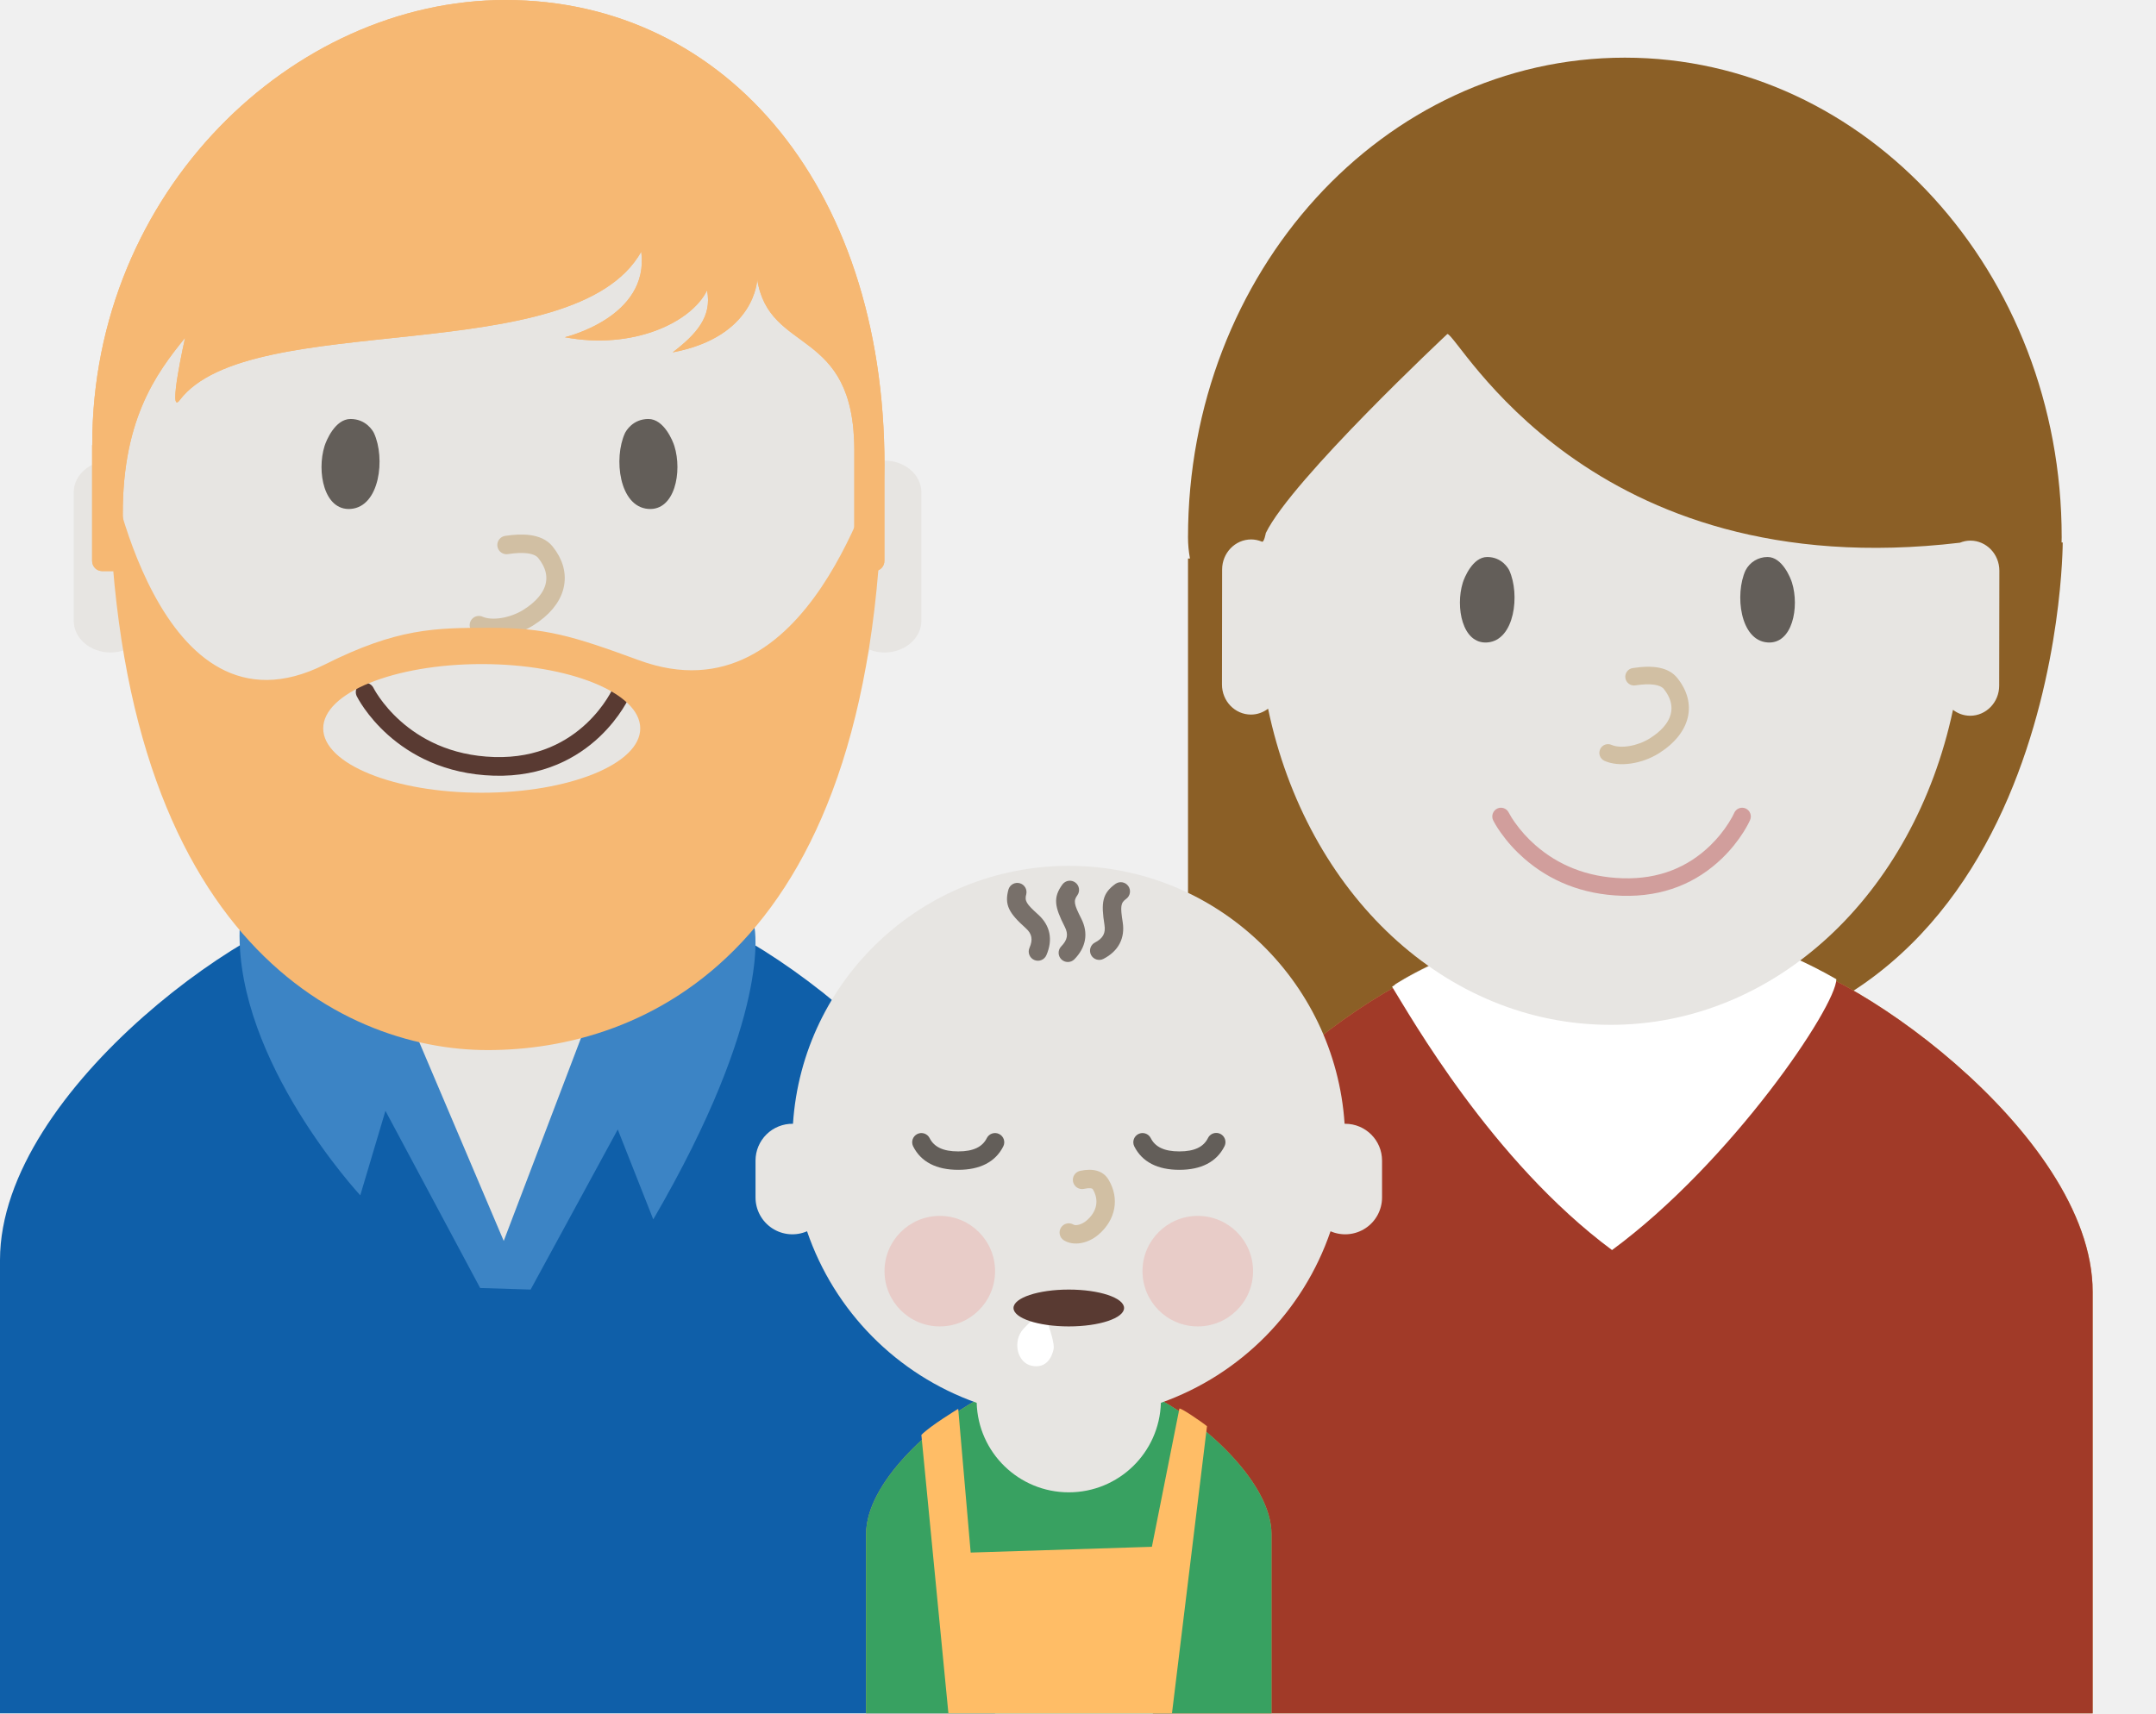
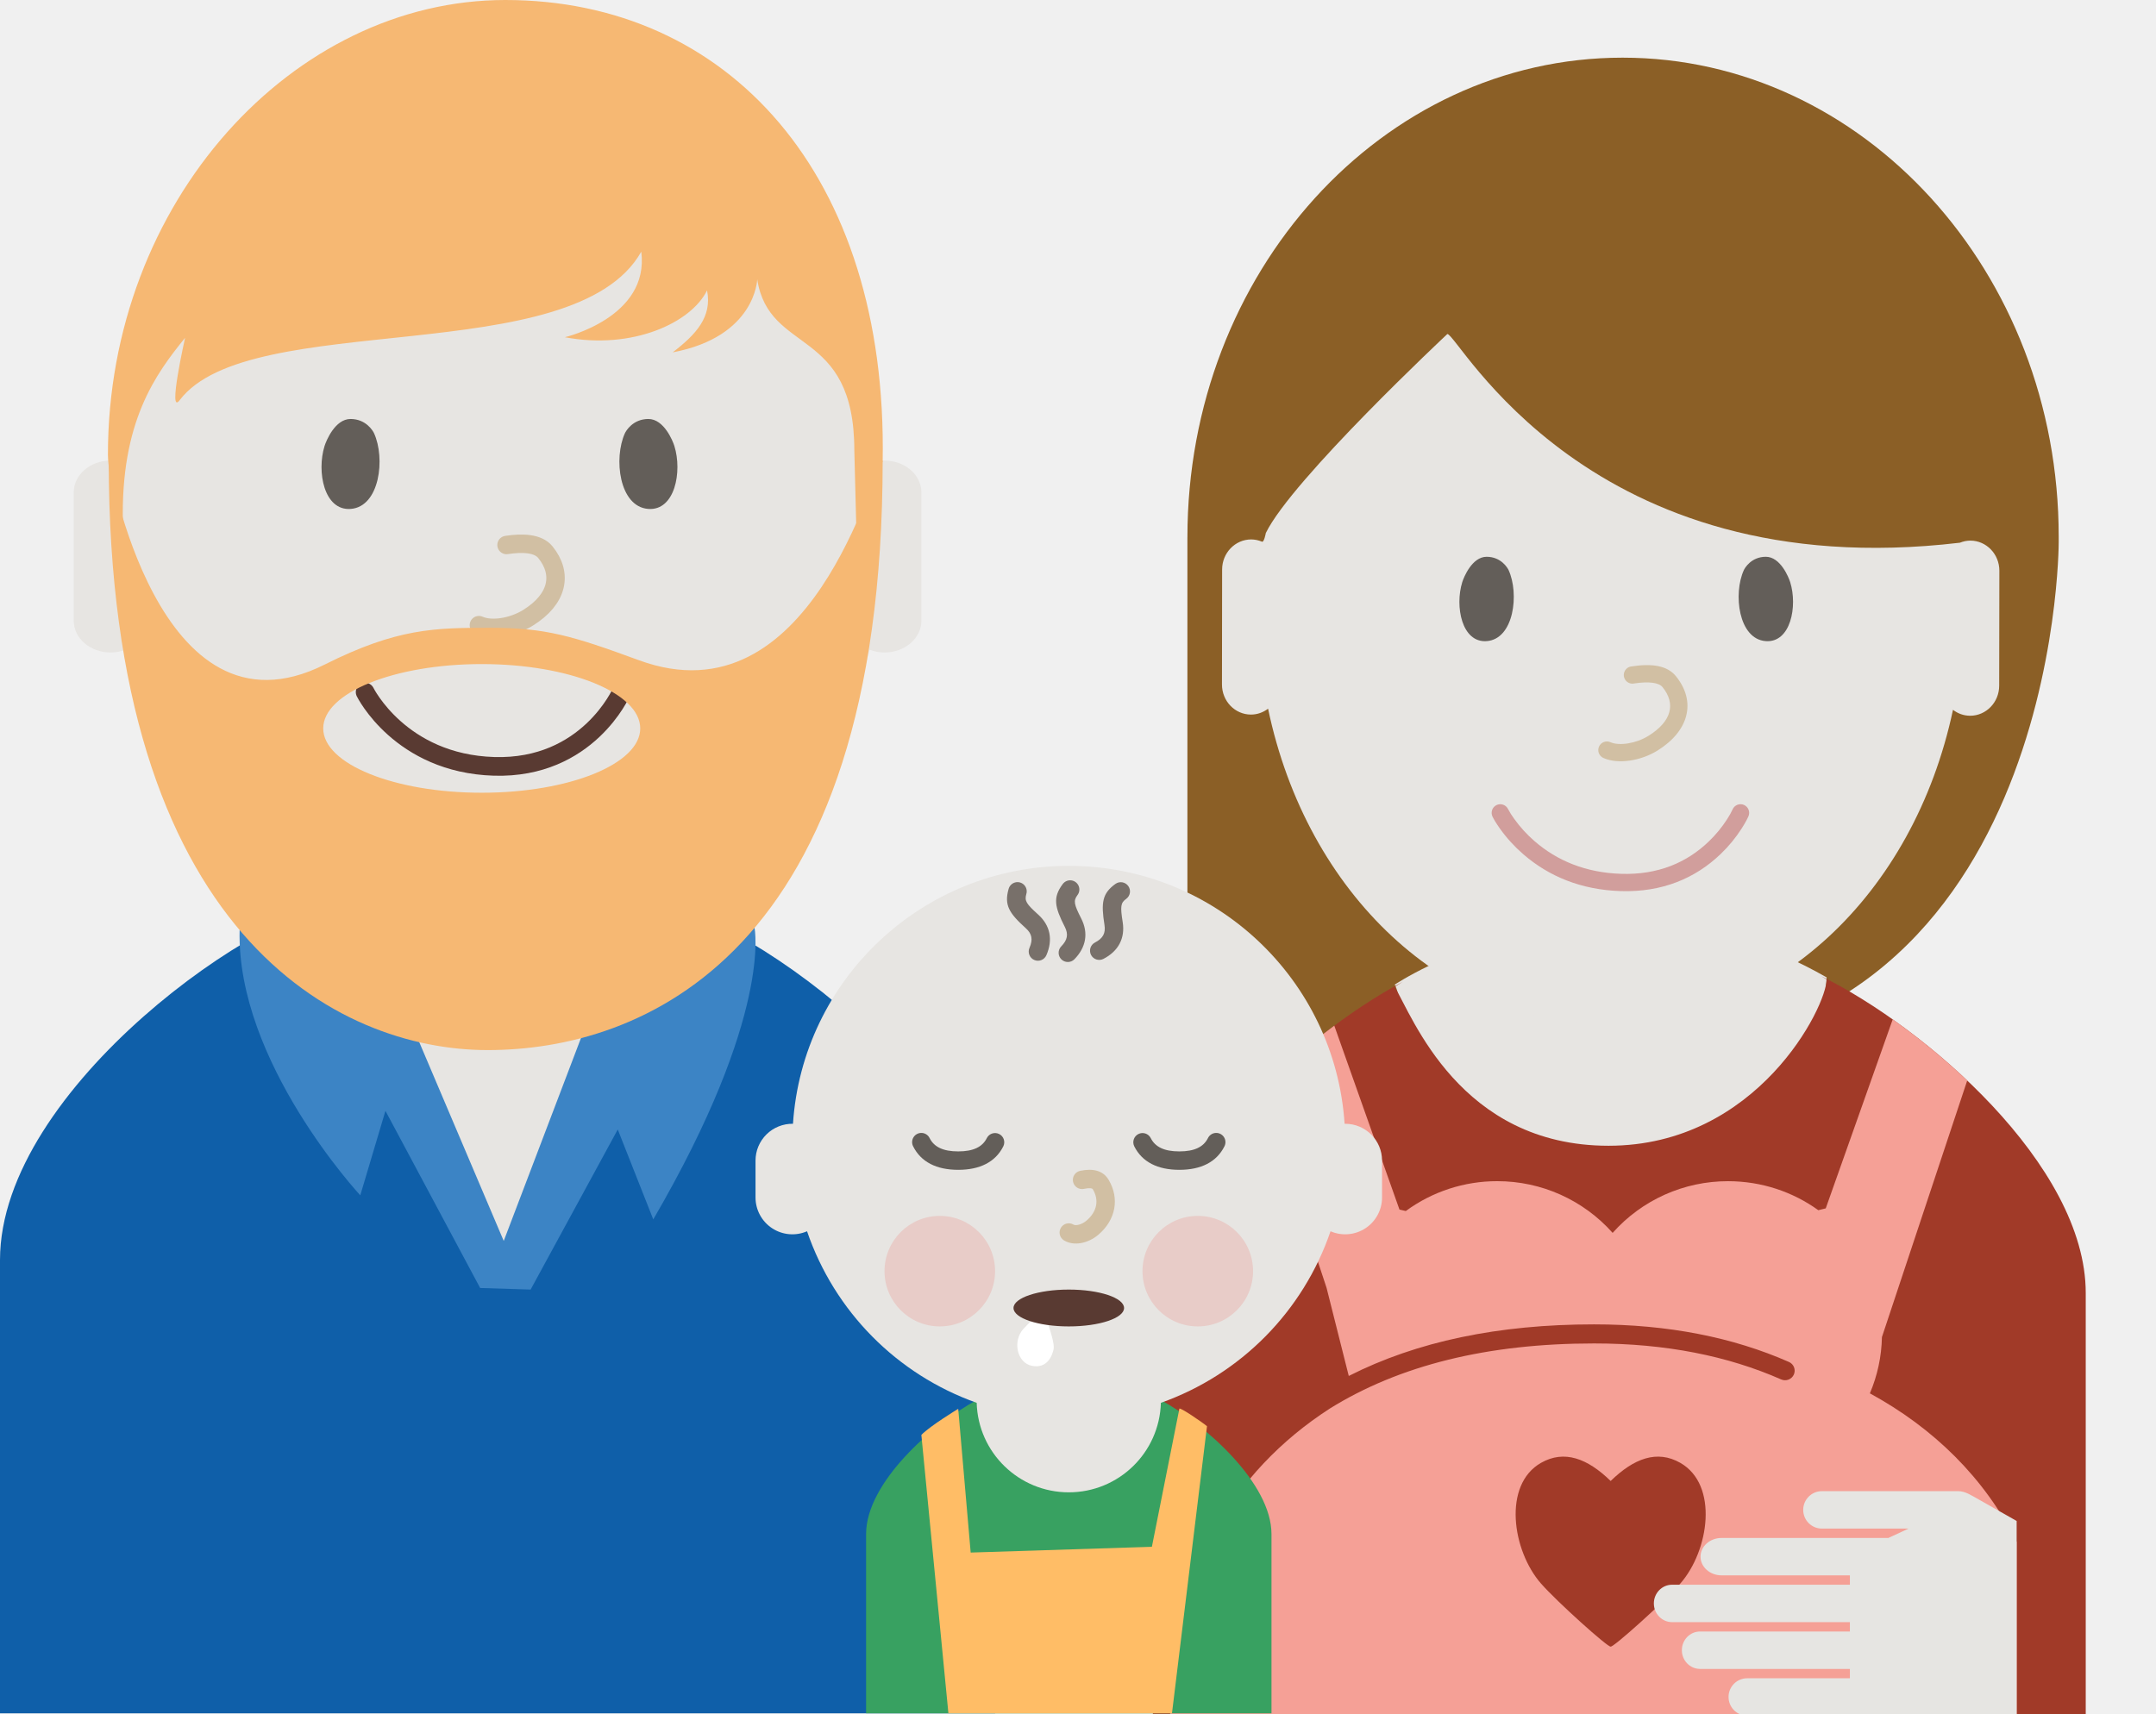
- <svg xmlns="http://www.w3.org/2000/svg" xmlns:xlink="http://www.w3.org/1999/xlink" width="117" height="93" viewBox="0 0 117 93">
-   <defs>
-     <path id="a" d="M.106 27.186A6.274 6.274 0 0 1 0 26.032C0 11.655 10.613 0 23.707 0 36.8 0 47.412 11.655 47.412 26.032c0 .095-.002.19-.006.285l.062-.001s.027 27.71-23.768 27.71C-.092 54.025 0 63.561 0 63.561V27.188l.106-.002z" />
-     <path id="c" d="M25.38 0h-7.618C13.654 0 0 9.553 0 18.25v22.88h51V18.25C51 9.553 37.108 0 33 0h-7.62z" />
-     <path id="e" d="M1.589 30.72a.541.541 0 0 0 .081-.273v-2c-.144-5.564 1.786-8.148 3.374-10.11 0 0-.965 4.275-.294 3.385 3.8-5.02 21.4-1.581 25.05-8.06.46 3.567-4.148 4.643-4.148 4.643 3.673.696 6.855-.784 7.718-2.542.283 1.433-.589 2.384-1.865 3.364 4.514-.855 4.587-3.966 4.587-3.966.643 4.127 5.27 2.542 5.27 9.298v5.988c0 .306.244.553.546.553h.54a.55.55 0 0 0 .545-.553v-4.448C43.273 10.42 34.5 0 22.423 0 10.894 0 0 10.39.006 24.143c-.001.011-.007.023-.007.035v6.269c0 .306.244.553.544.553h.58c.167 0 .31-.08.41-.198" />
-     <path id="g" d="M20.242 18.031c-4.751 0-8.602-1.564-8.602-3.492 0-1.929 3.85-3.492 8.602-3.492 4.75 0 8.602 1.563 8.602 3.492 0 1.928-3.851 3.492-8.602 3.492m.46-8.954c-3.002 0-5.043.018-8.981 1.996C2.615 15.643 0 0 0 0c0 25.732 12.461 32 20.564 32C28.795 32 42 27.019 42 0c-.55.43-3.894 14.267-13.228 10.838-3.623-1.33-5.07-1.76-8.07-1.76z" />
-     <path id="i" d="M64 60.159v9.73H42v-9.73c0-2.784 3.594-5.962 6-7.27h10c2.428 1.331 6 4.518 6 7.27z" />
-   </defs>
+ <svg xmlns="http://www.w3.org/2000/svg" width="117" height="93" viewBox="0 0 117 93">
  <g fill="none" fill-rule="evenodd">
-     <g transform="translate(64.47 3.13)">
-       <mask id="b" fill="#fff">
-         <use xlink:href="#a" />
-       </mask>
-       <g fill="#8B5F26" mask="url(#b)">
-         <path d="M-8.47-.938h65v74h-65z" />
-       </g>
-     </g>
+     <path fill="#8B5F26" d="M64.438 29.162c0-14.377 10.57-26.032 23.614-26.032 13.04 0 23.668 11.623 23.668 26v.316s.027 27.71-23.675 27.71c-23.7 0-23.608 9.536-23.608 9.536V30.318v-1.156z" />
    <path fill="#E7E5E2" d="M75.688 53.448c.957 1.531 3.646 28.432 11.718 28.432 8.074 0 11.719-27.4 11.719-28.827-12.361-7.081-23.438.395-23.438.395z" />
-     <g transform="translate(62.563 51.875)">
-       <mask id="d" fill="#fff">
-         <use xlink:href="#c" />
-       </mask>
-       <use fill="#D8A25D" xlink:href="#c" />
-       <g mask="url(#d)">
-         <path fill="#A13A28" d="M-31.167 67.76h119v-93h-119z" />
-       </g>
-     </g>
-     <path fill="#FFF" d="M75.544 53.56c.985 1.58 5.41 9.448 11.936 14.295 6.48-4.773 12.173-13.23 12.173-14.703-12.715-7.311-24.109.408-24.109.408z" />
+     <path fill="#A13A28" d="M98.825 52.986c5.621 2.764 14.362 10.253 14.362 17.197V93.13H62.563V70.183c0-6.7 7.998-13.907 13.554-16.888-.281.172-.43.275-.43.275.958 1.586 3.531 8.623 11.603 8.623 8.074 0 11.835-7.555 11.835-9.032-.1-.06-.2-.118-.3-.175z" />
+     <path fill="#F5A096" d="M102.712 55.334a36.674 36.674 0 0 1 4.044 3.316l-4.629 13.929a8.204 8.204 0 0 1-.654 3.054c3.446 1.878 6.213 4.571 7.965 8.065v9.432H63.5c0-7.668 3.367-13.243 8.657-16.667 3.789-2.357 8.569-3.539 14.35-3.539 3.882 0 7.253.677 10.15 1.953a.524.524 0 0 0 .69-.264.517.517 0 0 0-.266-.684c-3.034-1.336-6.55-2.04-10.574-2.04-5.194 0-9.633.93-13.313 2.8l-1.205-4.783-3.569-10.793a35.803 35.803 0 0 1 3.988-3.439l3.537 9.983.344.079a8.357 8.357 0 0 1 4.96-1.62 8.36 8.36 0 0 1 6.264 2.807 8.36 8.36 0 0 1 6.264-2.806c1.83 0 3.522.584 4.898 1.574.134-.032.269-.065.403-.099l3.634-10.258z" />
+     <path fill="#A13A28" d="M83.628 85.96c-1.567-1.788-2.09-5.364 0-6.555 1.26-.718 2.519-.243 3.778.985 1.26-1.228 2.519-1.703 3.778-.985 2.09 1.191 1.568 4.767 0 6.554-.879 1.002-3.646 3.484-3.778 3.42-.132.064-2.899-2.418-3.778-3.42z" />
+     <path fill="#E6E5E2" fill-rule="nonzero" d="M109.438 82.56v10.57H94.816c-.56 0-1.013-.455-1.013-1.016 0-.56.453-1.015 1.013-1.015h5.572v-.508h-8.131c-.546 0-.987-.455-.987-1.015 0-.561.441-1.016.987-1.016h8.131v-.508h-9.65c-.545 0-.988-.455-.988-1.016 0-.56.443-1.015.988-1.015h9.65v-.508h-6.962c-.63 0-1.143-.455-1.143-1.016 0-.56.512-1.015 1.143-1.015h9.051l1.093-.508h-4.702c-.56 0-1.013-.455-1.013-1.016 0-.56.454-1.016 1.013-1.016h7.4c.396 0 .73.241 1.212.508.213.118.865.488 1.958 1.11z" />
    <path fill="#E7E5E2" d="M68.693 28.93s-.098.559-.225.467a1.522 1.522 0 0 0-.568-.116c-.87 0-1.577.73-1.579 1.631l-.008 6.24c-.002.903.701 1.635 1.572 1.636.349 0 .668-.12.93-.319 2.105 10.049 9.61 17.146 18.557 17.161 8.949.015 16.477-7.058 18.611-17.1.26.2.58.321.93.322.87 0 1.576-.73 1.577-1.63l.01-6.241c0-.902-.703-1.634-1.573-1.636-.2 0-.392.043-.568.114C86.178 31.85 79.139 18.13 78.544 18.13c0 0-8.44 7.9-9.85 10.8z" />
    <g>
-       <path fill="#635E59" d="M80.715 34.873c-1.362.104-1.743-1.922-1.333-3.246.077-.25.528-1.392 1.326-1.392.797 0 1.15.624 1.198.731.587 1.29.299 3.793-1.191 3.907M95.914 34.873c1.362.104 1.743-1.922 1.333-3.246-.077-.25-.528-1.392-1.326-1.392a1.34 1.34 0 0 0-1.198.731c-.587 1.29-.299 3.793 1.191 3.907" />
-       <path fill="#D1BFA3" fill-rule="nonzero" d="M88.746 37.203c.801-.124 1.348-.046 1.544.196.74.918.503 1.888-.766 2.685-.667.418-1.585.566-2.07.349a.469.469 0 0 0-.621.242c-.106.24.002.52.24.626.803.36 2.038.161 2.949-.41 1.723-1.083 2.118-2.702.998-4.091-.474-.588-1.313-.707-2.417-.536a.474.474 0 0 0 .143.94z" />
-       <path fill="#D19E9C" fill-rule="nonzero" d="M94.11 44.13c-.042.097-.14.285-.296.533a6.724 6.724 0 0 1-1.001 1.23c-1.204 1.168-2.77 1.843-4.764 1.78-1.944-.06-3.504-.724-4.727-1.795a7.058 7.058 0 0 1-1.115-1.235 4.33 4.33 0 0 1-.332-.534.469.469 0 0 0-.63-.216.477.477 0 0 0-.214.636c.069.142.203.373.409.665a8 8 0 0 0 1.265 1.4c1.38 1.21 3.145 1.962 5.315 2.03 2.26.07 4.067-.709 5.445-2.046.46-.446.84-.925 1.143-1.404.184-.292.304-.523.365-.665a.477.477 0 0 0-.243-.625.469.469 0 0 0-.62.245z" />
+       <g fill="#635E59">
+         <path d="M80.68 34.801c-1.356.102-1.736-1.897-1.327-3.203.077-.248.526-1.375 1.32-1.375.795 0 1.145.616 1.194.722.584 1.273.297 3.744-1.187 3.856M95.82 34.801c1.357.102 1.737-1.897 1.328-3.203-.077-.248-.526-1.375-1.321-1.375-.794 0-1.145.616-1.193.722-.585 1.273-.298 3.744 1.186 3.856" />
+       </g>
+       <path fill="#D1BFA3" fill-rule="nonzero" d="M88.68 37.1c.798-.123 1.343-.046 1.538.194.737.905.501 1.863-.762 2.649-.665.413-1.58.559-2.063.344a.469.469 0 0 0-.38.858c.8.354 2.031.158 2.938-.406 1.717-1.068 2.11-2.666.994-4.037-.472-.58-1.308-.698-2.407-.528a.469.469 0 1 0 .143.926z" />
+       <path fill="#D19E9C" fill-rule="nonzero" d="M94.024 43.935a4.27 4.27 0 0 1-.295.527 6.648 6.648 0 0 1-.998 1.214c-1.198 1.152-2.759 1.818-4.745 1.757-1.937-.06-3.49-.715-4.708-1.772a6.988 6.988 0 0 1-1.111-1.219 4.265 4.265 0 0 1-.33-.526.469.469 0 1 0-.842.414c.069.14.203.368.408.656a7.92 7.92 0 0 0 1.26 1.382c1.375 1.194 3.132 1.936 5.294 2.002 2.252.07 4.051-.699 5.424-2.018a7.58 7.58 0 0 0 1.138-1.386c.184-.288.303-.516.364-.656a.469.469 0 1 0-.86-.375z" />
    </g>
    <g>
      <path fill="#E7E5E2" d="M14 50.673C15.021 52.306 17.89 81 26.5 81 35.112 81 39 51.772 39 50.251c-13.185-7.553-25 .422-25 .422z" />
      <path fill="#0F5FA9" d="M27 69.5L18.848 49C14.45 49 0 59.043 0 68.395V93h54V68.395C54 59.043 39.546 49 35.151 49L27 69.5z" />
      <path fill="#3C84C5" d="M18.877 47.448c-2.373.819-5.874 3.035-5.874 3.035-.178 7.167 6.548 14.4 6.548 14.4l1.366-4.585 5.14 9.617 2.738.085 4.729-8.69 1.927 4.88c6.489-11.143 5.494-15.832 5.494-15.832C38.355 48.16 35.086 47 35.086 47l-7.75 20.36-8.459-19.912z" />
      <path fill="#E7E5E2" d="M47.188 35.27C44.67 45.508 36.585 53 27 53c-9.586 0-17.67-7.492-20.188-17.73a2.27 2.27 0 0 1-.812.148c-1.103 0-2-.771-2-1.726v-6.965C4 25.772 4.897 25 6 25c.071 0 .142.003.211.01C7.663 13.132 16.417 4 27 4c10.582 0 19.337 9.132 20.789 21.01.07-.007.14-.01.211-.01 1.105 0 2 .772 2 1.727v6.965c0 .955-.895 1.726-2 1.726-.289 0-.564-.053-.812-.148z" />
      <g>
-         <path fill="#635E59" d="M19.03 27.625c-1.447.109-1.852-2.024-1.417-3.417.083-.264.562-1.465 1.41-1.465.847 0 1.221.656 1.273.769.623 1.358.317 3.993-1.266 4.113M35.18 27.625c1.447.109 1.852-2.024 1.416-3.417-.082-.264-.561-1.465-1.41-1.465-.846 0-1.22.656-1.272.769-.623 1.358-.318 3.993 1.266 4.113" />
-         <path stroke="#D1BFA3" stroke-linecap="round" d="M27.488 29.583c.864-.133 1.707-.1 2.104.385.965 1.185.688 2.554-.937 3.566-.813.505-1.963.712-2.668.4" />
+         <g fill="#635E59">
+           <path d="M19.03 27.625c-1.447.109-1.852-2.024-1.417-3.417.083-.264.562-1.465 1.41-1.465.847 0 1.221.656 1.273.769.623 1.358.317 3.993-1.266 4.113M35.18 27.625c1.447.109 1.852-2.024 1.416-3.417-.082-.264-.561-1.465-1.41-1.465-.846 0-1.22.656-1.272.769-.623 1.358-.318 3.993 1.266 4.113" />
+         </g>
+         <path stroke="#D1BFA3" stroke-linecap="round" d="M27.488 29.583c.864-.133 1.707-.1 2.104.385.965 1.185.688 2.554-.938 3.566-.811.505-1.962.712-2.666.4" />
        <path stroke="#593A32" stroke-linecap="round" stroke-width="1.013" d="M33.722 37.568s-1.828 4.187-6.914 4.031c-5.086-.156-6.993-4.031-6.993-4.031" />
+         <path fill="#F6B873" d="M26.601 34.077c3.002 0 4.448.43 8.071 1.761C44.006 39.268 47.35 25.429 47.9 25c0 27.019-13.205 32-21.436 32C18.361 57 5.9 50.732 5.9 25c0 0 2.615 15.643 11.72 11.073 3.94-1.978 5.98-1.996 8.981-1.996zm-.46 8.954c4.752 0 8.603-1.564 8.603-3.492 0-1.929-3.851-3.492-8.602-3.492s-8.602 1.563-8.602 3.492c0 1.928 3.85 3.492 8.602 3.492z" />
      </g>
-       <g>
-         <g transform="translate(5)">
-           <mask id="f" fill="#fff">
-             <use xlink:href="#e" />
-           </mask>
-           <use fill="#F6B873" xlink:href="#e" />
-           <g fill="#F6B873" mask="url(#f)">
-             <path d="M-11.727-26h67v79h-67z" />
-           </g>
-         </g>
-       </g>
-       <g>
-         <g transform="translate(5.9 25)">
-           <mask id="h" fill="#fff">
-             <use xlink:href="#g" />
-           </mask>
-           <g fill="#F6B873" mask="url(#h)">
-             <path d="M-14-25h69v79h-69z" />
-           </g>
-         </g>
-       </g>
+       <path fill="#F6B873" d="M6.67 28.447c-.144-5.564 1.786-8.148 3.374-10.11 0 0-.965 4.275-.294 3.385 3.8-5.02 21.4-1.581 25.05-8.06.46 3.567-4.148 4.643-4.148 4.643 3.673.696 6.855-.784 7.718-2.542.283 1.433-.589 2.384-1.865 3.364 4.514-.855 4.587-3.966 4.587-3.966.643 4.127 5.27 2.542 5.27 9.298l.102 3.988c0 .162.479-.972 1.436-3.4C48.18 9.466 39.5 0 27.422 0 15.895 0 5.85 10.948 5.857 24.702c0 .317.078.917.112 1.21.514 4.468.721 7.461.62 8.98.083-1.016.11-3.164.081-6.445z" />
    </g>
    <g>
-       <g transform="translate(5 23.111)">
-         <mask id="j" fill="#fff">
-           <use xlink:href="#i" />
-         </mask>
-         <use fill="#D8A25D" xlink:href="#i" />
-         <g fill="#38A161" mask="url(#j)">
-           <path d="M.87 113h115V0H.87z" />
-         </g>
-       </g>
+       <path fill="#38A161" d="M69 83.27V93H47v-9.73c0-2.784 3.594-5.961 6-7.27h10c2.428 1.332 6 4.518 6 7.27z" />
      <path fill="#FFBD66" d="M51.467 93H63.6l1.9-15.583c-.22-.188-1.5-1.071-1.5-.945l-1.49 7.49-9.834.313L52 76.472s-1.533.932-2 1.417L51.467 93z" />
      <path fill="#E7E5E2" d="M43.033 61c.514-7.818 7.019-14 14.967-14s14.453 6.182 14.967 14H73a2 2 0 0 1 2 2v2a2 2 0 0 1-2.796 1.835 15.04 15.04 0 0 1-9.206 9.312 5 5 0 0 1-9.996 0 15.04 15.04 0 0 1-9.206-9.312A2 2 0 0 1 41 65v-2a2 2 0 0 1 2.033-2z" />
-       <g transform="translate(48 59)">
-         <path fill="#E8CCC8" d="M6 10a3 3 0 1 1-6 0 3 3 0 0 1 6 0M20 10a3 3 0 1 1-6 0 3 3 0 0 1 6 0" />
-         <path fill="#D1BFA3" fill-rule="nonzero" d="M10.824 5.534a.5.5 0 1 1-.206-.979c.673-.141 1.235-.033 1.544.487.601 1.01.392 2.173-.556 2.98-.551.468-1.324.636-1.865.309a.5.5 0 0 1 .518-.856c.118.072.445 0 .7-.216.58-.493.693-1.12.344-1.706-.033-.055-.178-.083-.48-.02z" />
-         <path fill="#635E59" fill-rule="nonzero" d="M1.553 3.224a.5.5 0 0 1 .894-.448c.24.48.728.724 1.553.724s1.313-.244 1.553-.724a.5.5 0 0 1 .894.448C6.02 4.077 5.175 4.5 4 4.5s-2.02-.423-2.447-1.276zM13.553 3.224a.5.5 0 0 1 .894-.448c.24.48.728.724 1.553.724s1.313-.244 1.553-.724a.5.5 0 1 1 .894.448C18.02 4.077 17.175 4.5 16 4.5s-2.02-.423-2.447-1.276z" />
-         <path fill="#FFF" d="M8.642 12.208c-.345.187-.715.498-1.108.93-.59.65-.357 1.841.47 2.002.828.161 1.102-.55 1.174-.918.048-.245-.13-.917-.536-2.014z" />
-         <ellipse cx="10" cy="12" fill="#593A32" rx="3" ry="1" />
+       <g transform="translate(48 61)">
+         <g fill="#E8CCC8">
+           <path d="M6 8a3 3 0 1 1-6 0 3 3 0 0 1 6 0M20 8a3 3 0 1 1-6 0 3 3 0 0 1 6 0" />
+         </g>
+         <path fill="#D1BFA3" fill-rule="nonzero" d="M10.824 3.534a.5.5 0 1 1-.206-.979c.673-.141 1.235-.033 1.544.487.601 1.01.392 2.173-.556 2.98-.551.468-1.324.636-1.865.309a.5.5 0 0 1 .518-.856c.118.072.445 0 .7-.216.58-.493.693-1.12.344-1.706-.033-.055-.178-.083-.48-.02z" />
+         <g fill="#635E59" fill-rule="nonzero">
+           <path d="M1.553 1.224a.5.5 0 1 1 .894-.448c.24.48.728.724 1.553.724s1.313-.244 1.553-.724a.5.5 0 0 1 .894.448C6.02 2.077 5.175 2.5 4 2.5s-2.02-.423-2.447-1.276zM13.553 1.224a.5.5 0 0 1 .894-.448c.24.48.728.724 1.553.724s1.313-.244 1.553-.724a.5.5 0 1 1 .894.448C18.02 2.077 17.175 2.5 16 2.5s-2.02-.423-2.447-1.276z" />
+         </g>
+         <path fill="#FFF" d="M8.642 10.208c-.345.187-.715.498-1.108.93-.59.65-.357 1.841.47 2.002.828.161 1.102-.55 1.174-.918.048-.245-.13-.917-.536-2.014z" />
+         <ellipse cx="10" cy="10" fill="#593A32" rx="3" ry="1" />
      </g>
-       <g fill="#78706A" fill-rule="nonzero">
-         <path d="M54.73 48.271a.5.5 0 0 1 .963.266c-.1.363-.003.523.645 1.106.659.593.811 1.369.446 2.207a.5.5 0 1 1-.917-.4c.197-.45.135-.764-.198-1.064-.911-.82-1.177-1.256-.94-2.115zM57.664 47.998a.5.5 0 0 1 .804.594c-.223.303-.19.487.206 1.264.402.79.267 1.568-.375 2.22a.5.5 0 0 1-.712-.702c.344-.35.4-.665.196-1.064-.557-1.093-.649-1.594-.12-2.312zM60.538 47.975a.5.5 0 0 1 .582.813c-.307.22-.331.404-.195 1.265.139.875-.231 1.575-1.043 1.996a.5.5 0 0 1-.46-.888c.436-.226.585-.51.515-.951-.192-1.212-.124-1.717.601-2.235z" />
-       </g>
+       <path fill="#78706A" fill-rule="nonzero" d="M54.73 48.271a.5.5 0 1 1 .963.266c-.1.363-.003.523.645 1.106.659.593.811 1.369.446 2.207a.5.5 0 0 1-.917-.4c.197-.45.135-.764-.198-1.064-.911-.82-1.177-1.256-.94-2.115zm2.934-.273a.5.5 0 1 1 .804.594c-.223.303-.19.487.206 1.264.402.79.267 1.568-.375 2.22a.5.5 0 0 1-.712-.702c.344-.35.4-.665.196-1.064-.557-1.093-.649-1.594-.12-2.312zm2.874-.023a.5.5 0 0 1 .582.813c-.307.22-.331.404-.195 1.265.139.875-.231 1.575-1.043 1.996a.5.5 0 1 1-.46-.888c.436-.226.585-.51.515-.951-.192-1.212-.124-1.717.601-2.235z" />
    </g>
  </g>
</svg>
